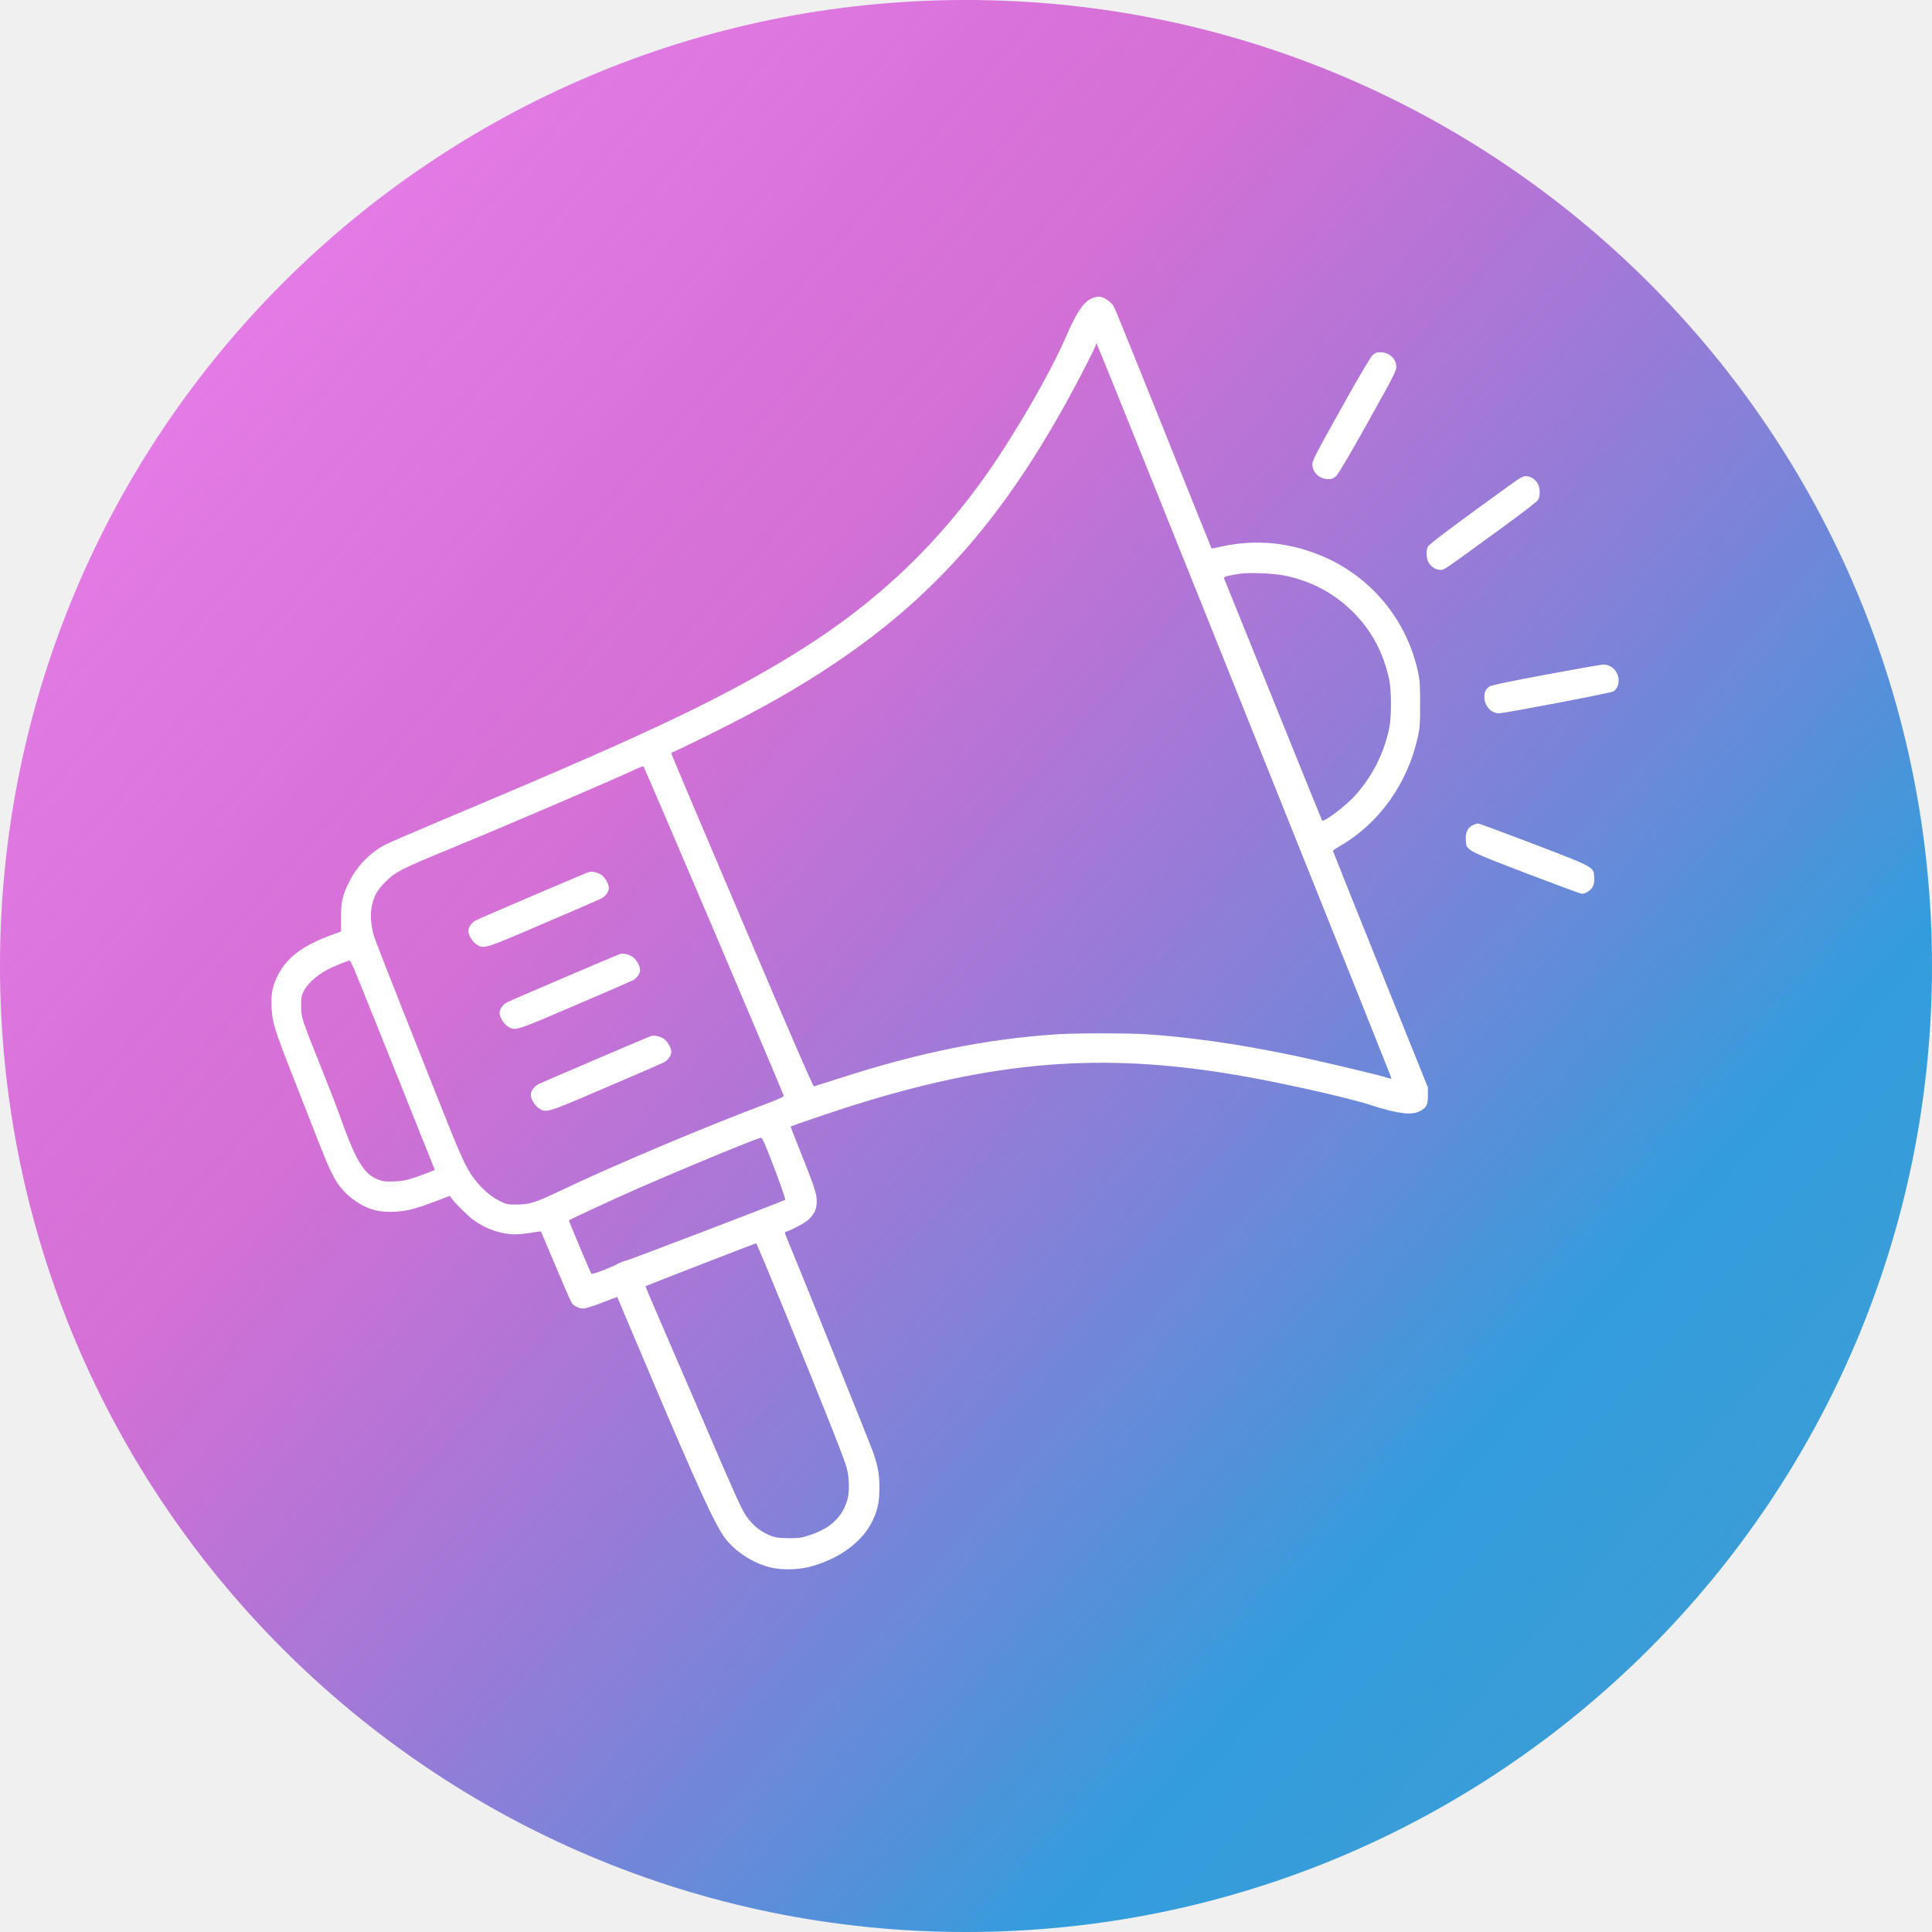
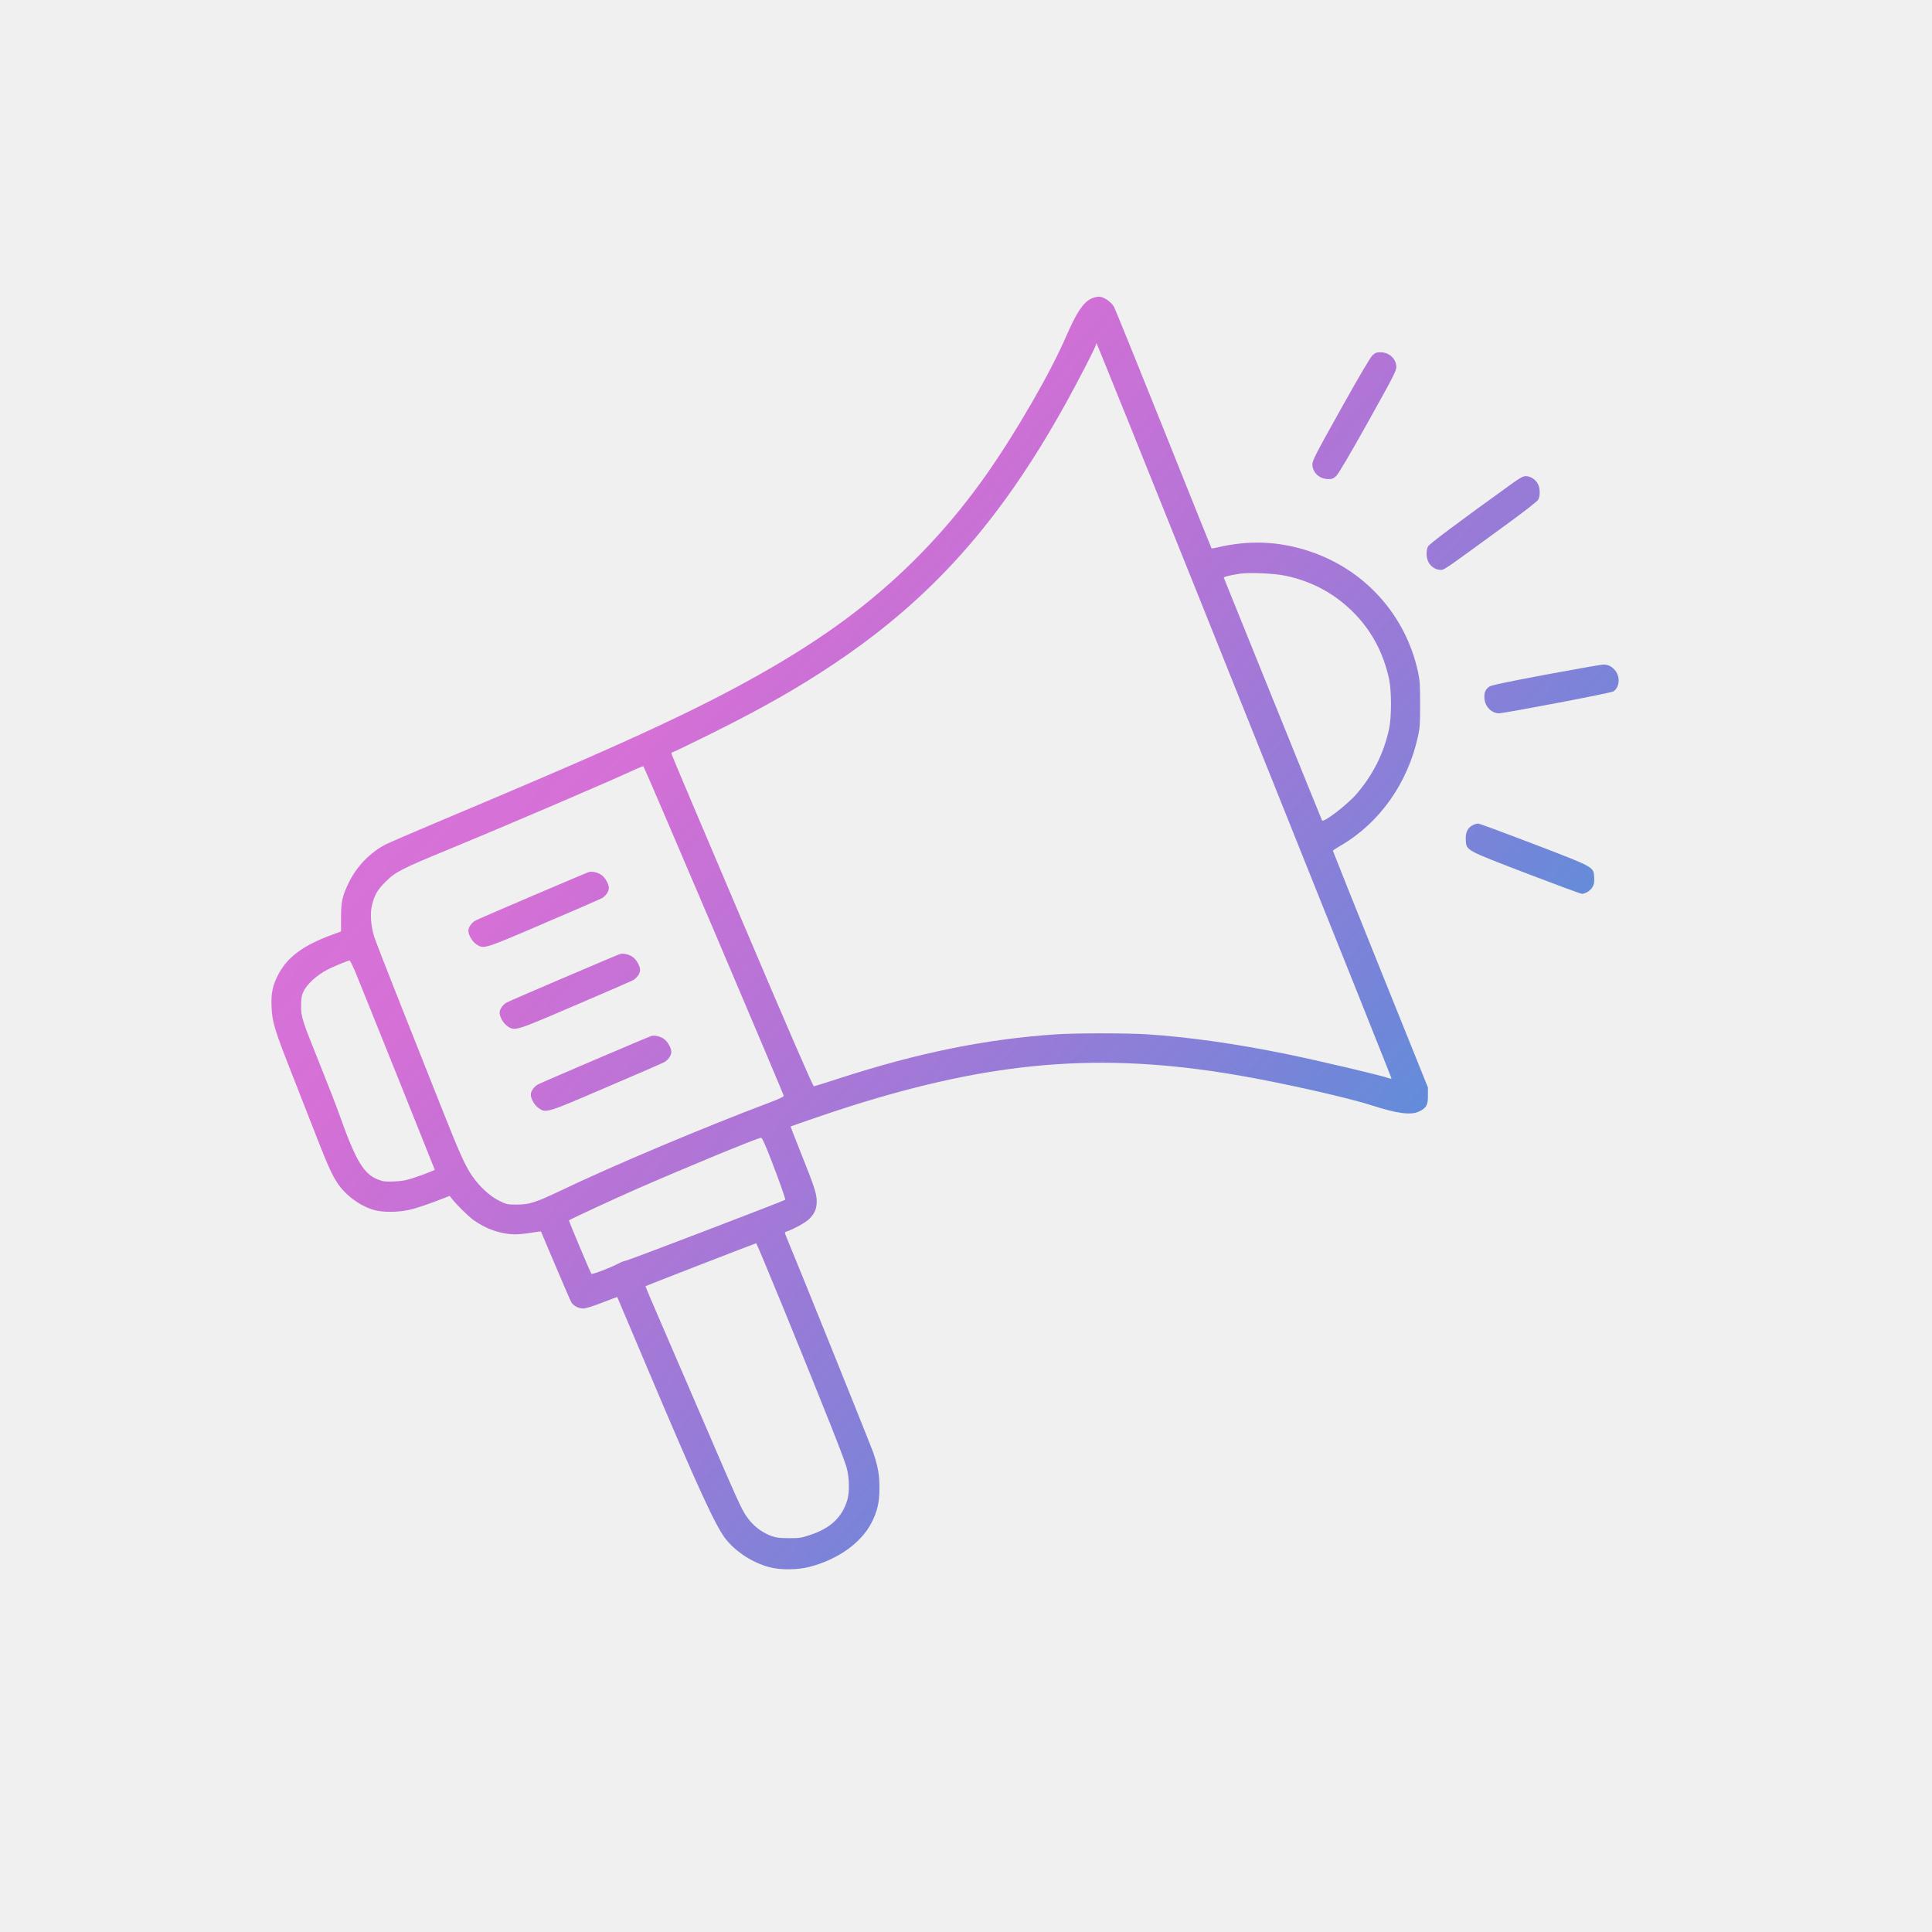
<svg xmlns="http://www.w3.org/2000/svg" width="1980" height="1980" viewBox="0 0 1980 1980" fill="none">
  <g clip-path="url(#clip0_12_9)">
    <path d="M1980 990C1980 443.238 1536.76 0 990 0C443.238 0 0 443.238 0 990C0 1536.76 443.238 1980 990 1980C1536.76 1980 1980 1536.76 1980 990Z" fill="url(#paint0_linear_12_9)" />
-     <path d="M1118.2 306.1C1109.9 310.2 1103.1 320.6 1092.5 345C1076.8 381.5 1041.3 443 1011.4 485.6C975.199 537.2 933.499 581.8 884.699 620.7C837.399 658.6 776.299 695.3 696.799 733.6C640.799 760.5 580.999 786.7 449.499 842C423.099 853.1 398.599 863.7 394.899 865.6C379.299 873.8 365.9 887.6 358 903.5C350.9 917.8 349.5 923.7 349.5 940.5V954.6L340.5 957.9C310.7 968.8 294.6 980.8 285.2 998.7C279.3 1010.1 277.7 1017.8 278.3 1032C279 1047.9 281.2 1055 300.7 1104.5C309.8 1127.6 321.199 1156.7 325.999 1169.1C336.199 1195.1 340.4 1204.3 346 1212.7C354.6 1225.7 370.699 1237.1 385.099 1240.5C393.799 1242.5 407.599 1242.4 418.499 1240.1C426.299 1238.5 438.499 1234.4 456.199 1227.4L460.899 1225.6L463.199 1228.6C467.999 1234.8 479.799 1246.4 485.599 1250.6C498.499 1259.8 513.799 1265 528.299 1265C531.699 1265 538.799 1264.3 544.199 1263.4C549.599 1262.5 554.199 1261.9 554.399 1262.1C554.499 1262.3 561.299 1278.2 569.399 1297.5C577.499 1316.7 584.799 1333.5 585.599 1334.8C587.899 1338.4 592.999 1341 597.699 1341C600.399 1341 607.099 1338.9 617.099 1335C625.499 1331.7 632.499 1329.1 632.599 1329.3C632.699 1329.4 644.999 1358.5 659.999 1394C715.099 1524.5 733.699 1565.2 744.399 1578.1C755.099 1591.1 771.999 1601.8 788.499 1606.1C800.299 1609.2 817.299 1609 829.999 1605.7C858.499 1598.2 881.899 1581.7 892.799 1561.3C899.099 1549.3 901.299 1540.1 901.299 1525C901.299 1511.4 899.899 1503.5 894.999 1488.8C892.799 1482.3 817.199 1294.6 805.499 1266.7C804.099 1263.2 804.099 1262.9 805.699 1262.3C813.099 1259.8 824.599 1253.5 828.599 1249.9C834.699 1244.2 836.999 1239.2 836.999 1231.1C836.999 1223.4 834.799 1216.5 820.399 1180.6C814.699 1166.3 810.099 1154.6 810.299 1154.5C811.099 1153.9 854.299 1139.1 868.999 1134.5C1017.4 1087.3 1128.2 1078.1 1266.5 1101.6C1311 1109.1 1380.6 1124.7 1405 1132.6C1432.8 1141.5 1446.3 1143.2 1455 1138.8C1462 1135.2 1463.5 1132.3 1463.4 1122.7V1114.5L1414.7 993.6C1387.9 927 1366 872.3 1366 871.9C1366 871.6 1369.5 869.2 1373.8 866.7C1413.8 843.5 1442.7 802.7 1453.2 754.7C1455.2 745.8 1455.4 741.6 1455.4 721.5C1455.4 701.5 1455.1 697.2 1453.2 688.4C1440.5 630.2 1398.7 583.8 1342.1 565C1310.8 554.6 1280.2 553.3 1247.3 561.1C1244.4 561.8 1241.8 562.2 1241.6 561.9C1241.4 561.7 1219.3 506.8 1192.6 440C1165.8 373.2 1142.9 316.7 1141.7 314.5C1138.8 309.3 1131 304 1126.1 304C1124.1 304 1120.6 305 1118.2 306.1ZM1233 622.7C1395.9 1029 1426 1104.4 1426 1105.2C1426 1105.6 1424.8 1105.5 1423.4 1105C1416.3 1102.3 1350.7 1086.8 1317.7 1080.1C1266.9 1069.7 1217.3 1062.7 1175.5 1060C1154.9 1058.7 1102.5 1058.7 1082.8 1060C1009.9 1064.9 941.299 1078.8 858.999 1105.5C846.099 1109.7 834.899 1113.2 834.099 1113.3C833.199 1113.4 809.499 1058.9 760.899 944.5C721.299 851.5 688.699 774.5 688.399 773.2C687.999 771.8 688.199 771 689.099 771C689.799 771 706.999 762.7 727.399 752.6C780.999 726 817.899 705 854.599 680.4C954.999 613.3 1025.3 534.2 1092.2 413.5C1106.1 388.4 1123 355.5 1123 353.6C1123 352.7 1123.3 352 1123.8 352C1124.2 352 1173.3 473.8 1233 622.7ZM1317.2 590C1343.7 595.6 1365.8 607.2 1384.9 625.5C1404.7 644.6 1417.5 667.8 1423.6 696C1426.2 707.9 1426.2 735.1 1423.6 747C1418.2 772.2 1407 794.3 1389.9 814.1C1380.2 825.2 1356.3 843.4 1354.9 840.8C1354.5 840.1 1331.8 784.1 1304.5 716.5C1277.2 648.8 1254.6 593 1254.3 592.3C1253.8 591.2 1258.6 589.9 1270.5 588C1280.2 586.5 1306.1 587.6 1317.2 590ZM731.599 953.5C770.899 1045.9 803.099 1122.1 803.199 1122.9C803.399 1123.9 798.899 1126.1 787.999 1130.2C722.799 1154.7 627.899 1194.7 574.999 1220C548.799 1232.5 542.599 1234.5 529.399 1234.5C519.799 1234.5 519.099 1234.3 511.599 1230.6C501.899 1225.8 491.199 1215.9 483.499 1204.6C476.499 1194.3 470.699 1181.3 450.999 1131.5C442.199 1109.5 424.099 1063.8 410.699 1030C397.199 996.1 384.999 964.6 383.499 960C379.999 948.7 379.099 935.9 381.399 927C384.099 916.6 386.799 912 395.399 903.4C405.499 893.4 412.099 890.1 460.499 870.2C518.499 846.3 624.299 801 651.999 788.1C655.599 786.5 658.899 785.2 659.399 785.3C659.799 785.5 692.299 861.2 731.599 953.5ZM363.3 994C365.5 999.2 384.899 1047.5 406.499 1101.2L445.599 1198.9L440.799 1201C438.199 1202.1 431.199 1204.7 425.299 1206.7C416.399 1209.7 412.699 1210.4 403.999 1210.8C394.999 1211.1 392.699 1210.9 387.799 1209C372.799 1203.4 364.7 1189.9 347.7 1142C344.7 1133.5 336.099 1111.4 328.699 1093C309.3 1044.7 308.6 1042.5 308.6 1031C308.6 1023.3 309 1020.6 310.7 1016.8C314.5 1008.6 324.4 999.5 336 993.5C341.5 990.6 357.4 984.1 358.3 984.4C358.8 984.5 361 988.8 363.3 994ZM789.799 1187.4C798.499 1209.8 805.299 1229 804.699 1229.6C803.599 1230.7 643.199 1292 641.399 1292C640.199 1292 636.699 1293.4 633.599 1295C625.199 1299.5 606.899 1306.4 606.099 1305.4C604.999 1304.1 582.699 1251 583.099 1250.7C585.499 1249 628.999 1228.9 651.899 1218.8C702.599 1196.6 776.499 1166.1 779.999 1166C780.999 1166 784.099 1172.6 789.799 1187.4ZM803.499 1342.2C846.799 1448.4 865.599 1495.8 867.899 1504.9C870.499 1515.3 870.699 1529.2 868.399 1537.1C863.199 1554.9 851.199 1566.2 829.999 1573.2C821.399 1576.1 819.299 1576.4 808.499 1576.4C798.899 1576.3 795.399 1575.9 790.899 1574.3C780.099 1570.3 771.399 1563.4 764.799 1553.7C759.599 1546.1 754.199 1534 723.499 1462.5C709.499 1430 689.799 1384.4 679.699 1361C669.499 1337.6 661.299 1318.3 661.599 1318.1C661.999 1317.7 774.099 1274.2 774.999 1274.1C775.299 1274 788.099 1304.7 803.499 1342.2Z" fill="white" />
-     <path d="M603.5 893.7C601.1 894.3 493 940.5 487.7 943.2C483.5 945.3 480 950.2 480 953.9C480 958.2 484 965 488.2 967.8C495.8 972.8 495.6 972.9 557 946.5C587.5 933.5 614.2 921.9 616.3 920.8C620.5 918.7 624 913.8 624 910.1C624 905.9 620 899 616.1 896.5C612.3 894 606.9 892.8 603.5 893.7Z" fill="white" />
-     <path d="M635.5 977.7C633.1 978.3 525 1024.5 519.7 1027.2C515.5 1029.3 512 1034.2 512 1037.9C512 1042.2 516 1049 520.2 1051.8C527.8 1056.8 527.6 1056.9 589 1030.5C619.5 1017.5 646.2 1005.9 648.3 1004.8C652.5 1002.7 656 997.8 656 994.1C656 989.9 652 983 648.1 980.5C644.3 978 638.9 976.8 635.5 977.7Z" fill="white" />
-     <path d="M667.5 1061.7C665.1 1062.3 557 1108.5 551.7 1111.2C547.5 1113.3 544 1118.2 544 1121.9C544 1126.2 548 1133 552.2 1135.8C559.8 1140.8 559.6 1140.9 621 1114.5C651.5 1101.5 678.2 1089.9 680.3 1088.8C684.5 1086.7 688 1081.8 688 1078.1C688 1073.9 684 1067 680.1 1064.5C676.3 1062 670.9 1060.8 667.5 1061.7Z" fill="white" />
-     <path d="M1406.5 364.2C1404.3 366.4 1392.9 385.6 1374 419.5C1348 466 1345 471.9 1345 475.9C1345 484.3 1352.3 491 1361.4 491C1365.2 491 1366.6 490.4 1369.5 487.7C1371.7 485.6 1383.1 466.4 1402 432.5C1428 386 1431 380.1 1431 376.1C1431 367.7 1423.7 361 1414.6 361C1410.8 361 1409.4 361.6 1406.5 364.2Z" fill="white" />
-     <path d="M1549.3 495.8C1493.3 536.1 1464.8 557.5 1463.5 560C1461.4 564 1461.6 571.8 1463.9 576C1466.3 580.7 1471.4 584 1476.1 584C1480.3 584 1476.8 586.4 1538.3 541.6C1562.2 524.2 1575.5 513.9 1576.5 512C1578.6 508 1578.4 500.2 1576.1 496C1573.7 491.3 1568.6 488 1563.9 488C1560.8 488 1558.3 489.4 1549.3 495.8Z" fill="white" />
-     <path d="M1583.6 691.5C1542.8 699.2 1528 702.3 1526.1 703.8C1522.2 706.7 1520.9 709.9 1521.3 715.7C1521.9 724.2 1528.6 731 1536.2 731C1542.5 730.9 1651 710.2 1653.5 708.6C1659.7 704.5 1660.7 694.3 1655.6 687.5C1652.1 683 1648.1 681 1642.8 681.1C1640.4 681.2 1613.8 685.9 1583.6 691.5Z" fill="white" />
-     <path d="M1509.1 845.8C1503.9 848.6 1501.8 853.2 1502.2 860.8C1502.9 871.7 1501.2 870.8 1564.2 895C1594.3 906.5 1619.9 916 1621.2 916C1624.9 916 1630.2 912.6 1632.2 908.9C1633.7 906.3 1634 904 1633.8 899.2C1633.1 888.3 1634.8 889.2 1571.8 865C1541.7 853.5 1516.1 844 1514.8 844C1513.5 844 1510.9 844.8 1509.1 845.8Z" fill="white" />
+     <path d="M1118.2 306.1C1109.9 310.2 1103.1 320.6 1092.5 345C1076.8 381.5 1041.3 443 1011.4 485.6C975.199 537.2 933.499 581.8 884.699 620.7C837.399 658.6 776.299 695.3 696.799 733.6C640.799 760.5 580.999 786.7 449.499 842C423.099 853.1 398.599 863.7 394.899 865.6C379.299 873.8 365.9 887.6 358 903.5C350.9 917.8 349.5 923.7 349.5 940.5V954.6L340.5 957.9C310.7 968.8 294.6 980.8 285.2 998.7C279.3 1010.1 277.7 1017.8 278.3 1032C279 1047.9 281.2 1055 300.7 1104.5C309.8 1127.6 321.199 1156.7 325.999 1169.1C336.199 1195.1 340.4 1204.3 346 1212.7C354.6 1225.7 370.699 1237.1 385.099 1240.5C393.799 1242.5 407.599 1242.4 418.499 1240.1C426.299 1238.5 438.499 1234.4 456.199 1227.4L460.899 1225.6L463.199 1228.6C467.999 1234.8 479.799 1246.4 485.599 1250.6C498.499 1259.8 513.799 1265 528.299 1265C531.699 1265 538.799 1264.3 544.199 1263.4C549.599 1262.5 554.199 1261.9 554.399 1262.1C554.499 1262.3 561.299 1278.2 569.399 1297.5C577.499 1316.7 584.799 1333.5 585.599 1334.8C587.899 1338.4 592.999 1341 597.699 1341C600.399 1341 607.099 1338.9 617.099 1335C625.499 1331.7 632.499 1329.1 632.599 1329.3C632.699 1329.4 644.999 1358.5 659.999 1394C715.099 1524.5 733.699 1565.2 744.399 1578.1C755.099 1591.1 771.999 1601.8 788.499 1606.1C800.299 1609.2 817.299 1609 829.999 1605.7C858.499 1598.2 881.899 1581.7 892.799 1561.3C899.099 1549.3 901.299 1540.1 901.299 1525C901.299 1511.4 899.899 1503.5 894.999 1488.8C892.799 1482.3 817.199 1294.6 805.499 1266.7C804.099 1263.2 804.099 1262.9 805.699 1262.3C813.099 1259.8 824.599 1253.5 828.599 1249.9C834.699 1244.2 836.999 1239.2 836.999 1231.1C836.999 1223.4 834.799 1216.5 820.399 1180.6C814.699 1166.3 810.099 1154.6 810.299 1154.5C811.099 1153.9 854.299 1139.1 868.999 1134.5C1017.4 1087.3 1128.2 1078.1 1266.5 1101.6C1311 1109.1 1380.6 1124.7 1405 1132.6C1432.8 1141.5 1446.3 1143.2 1455 1138.8C1462 1135.2 1463.5 1132.3 1463.4 1122.7V1114.5L1414.7 993.6C1387.9 927 1366 872.3 1366 871.9C1366 871.6 1369.5 869.2 1373.8 866.7C1413.8 843.5 1442.7 802.7 1453.2 754.7C1455.2 745.8 1455.4 741.6 1455.4 721.5C1455.4 701.5 1455.1 697.2 1453.2 688.4C1440.5 630.2 1398.7 583.8 1342.1 565C1310.8 554.6 1280.2 553.3 1247.3 561.1C1244.4 561.8 1241.8 562.2 1241.6 561.9C1241.4 561.7 1219.3 506.8 1192.6 440C1165.8 373.2 1142.9 316.7 1141.7 314.5C1138.8 309.3 1131 304 1126.1 304C1124.1 304 1120.6 305 1118.2 306.1ZM1233 622.7C1395.9 1029 1426 1104.4 1426 1105.2C1426 1105.6 1424.8 1105.5 1423.4 1105C1416.3 1102.3 1350.7 1086.8 1317.7 1080.1C1266.9 1069.7 1217.3 1062.7 1175.5 1060C1154.9 1058.7 1102.5 1058.7 1082.8 1060C1009.9 1064.9 941.299 1078.8 858.999 1105.5C846.099 1109.7 834.899 1113.2 834.099 1113.3C833.199 1113.4 809.499 1058.9 760.899 944.5C721.299 851.5 688.699 774.5 688.399 773.2C687.999 771.8 688.199 771 689.099 771C689.799 771 706.999 762.7 727.399 752.6C780.999 726 817.899 705 854.599 680.4C954.999 613.3 1025.3 534.2 1092.2 413.5C1106.1 388.4 1123 355.5 1123 353.6C1123 352.7 1123.3 352 1123.8 352C1124.2 352 1173.3 473.8 1233 622.7ZM1317.2 590C1343.7 595.6 1365.8 607.2 1384.9 625.5C1404.7 644.6 1417.5 667.8 1423.6 696C1426.2 707.9 1426.2 735.1 1423.6 747C1418.2 772.2 1407 794.3 1389.9 814.1C1380.2 825.2 1356.3 843.4 1354.9 840.8C1354.5 840.1 1331.8 784.1 1304.5 716.5C1277.2 648.8 1254.6 593 1254.3 592.3C1253.8 591.2 1258.6 589.9 1270.5 588C1280.2 586.5 1306.1 587.6 1317.2 590ZM731.599 953.5C770.899 1045.9 803.099 1122.1 803.199 1122.9C803.399 1123.9 798.899 1126.1 787.999 1130.2C722.799 1154.7 627.899 1194.7 574.999 1220C548.799 1232.5 542.599 1234.5 529.399 1234.5C519.799 1234.5 519.099 1234.3 511.599 1230.6C501.899 1225.8 491.199 1215.9 483.499 1204.6C476.499 1194.3 470.699 1181.3 450.999 1131.5C442.199 1109.5 424.099 1063.8 410.699 1030C397.199 996.1 384.999 964.6 383.499 960C379.999 948.7 379.099 935.9 381.399 927C384.099 916.6 386.799 912 395.399 903.4C405.499 893.4 412.099 890.1 460.499 870.2C518.499 846.3 624.299 801 651.999 788.1C655.599 786.5 658.899 785.2 659.399 785.3C659.799 785.5 692.299 861.2 731.599 953.5ZM363.3 994C365.5 999.2 384.899 1047.5 406.499 1101.2L445.599 1198.9L440.799 1201C438.199 1202.1 431.199 1204.7 425.299 1206.7C416.399 1209.7 412.699 1210.4 403.999 1210.8C394.999 1211.1 392.699 1210.9 387.799 1209C372.799 1203.4 364.7 1189.9 347.7 1142C344.7 1133.5 336.099 1111.4 328.699 1093C309.3 1044.7 308.6 1042.5 308.6 1031C308.6 1023.3 309 1020.6 310.7 1016.8C314.5 1008.6 324.4 999.5 336 993.5C341.5 990.6 357.4 984.1 358.3 984.4C358.8 984.5 361 988.8 363.3 994ZM789.799 1187.4C798.499 1209.8 805.299 1229 804.699 1229.6C803.599 1230.7 643.199 1292 641.399 1292C640.199 1292 636.699 1293.4 633.599 1295C625.199 1299.5 606.899 1306.4 606.099 1305.4C604.999 1304.1 582.699 1251 583.099 1250.7C585.499 1249 628.999 1228.9 651.899 1218.8C702.599 1196.6 776.499 1166.1 779.999 1166C780.999 1166 784.099 1172.6 789.799 1187.4ZM803.499 1342.2C846.799 1448.4 865.599 1495.8 867.899 1504.9C870.499 1515.3 870.699 1529.2 868.399 1537.1C863.199 1554.9 851.199 1566.2 829.999 1573.2C821.399 1576.1 819.299 1576.4 808.499 1576.4C798.899 1576.3 795.399 1575.9 790.899 1574.3C780.099 1570.3 771.399 1563.4 764.799 1553.7C759.599 1546.1 754.199 1534 723.499 1462.5C709.499 1430 689.799 1384.4 679.699 1361C669.499 1337.6 661.299 1318.3 661.599 1318.1C661.999 1317.7 774.099 1274.2 774.999 1274.1C775.299 1274 788.099 1304.7 803.499 1342.2Z" fill="url(#gradient1)" />
+     <path d="M603.5 893.7C601.1 894.3 493 940.5 487.7 943.2C483.5 945.3 480 950.2 480 953.9C480 958.2 484 965 488.2 967.8C495.8 972.8 495.6 972.9 557 946.5C587.5 933.5 614.2 921.9 616.3 920.8C620.5 918.7 624 913.8 624 910.1C624 905.9 620 899 616.1 896.5C612.3 894 606.9 892.8 603.5 893.7Z" fill="url(#gradient1)" />
+     <path d="M635.5 977.7C633.1 978.3 525 1024.5 519.7 1027.2C515.5 1029.3 512 1034.2 512 1037.9C512 1042.2 516 1049 520.2 1051.8C527.8 1056.8 527.6 1056.9 589 1030.5C619.5 1017.5 646.2 1005.9 648.3 1004.8C652.5 1002.7 656 997.8 656 994.1C656 989.9 652 983 648.1 980.5C644.3 978 638.9 976.8 635.5 977.7Z" fill="url(#gradient1)" />
+     <path d="M667.5 1061.7C665.1 1062.3 557 1108.5 551.7 1111.2C547.5 1113.3 544 1118.2 544 1121.9C544 1126.2 548 1133 552.2 1135.8C559.8 1140.8 559.6 1140.9 621 1114.5C651.5 1101.5 678.2 1089.9 680.3 1088.8C684.5 1086.7 688 1081.8 688 1078.1C688 1073.9 684 1067 680.1 1064.5C676.3 1062 670.9 1060.8 667.5 1061.7Z" fill="url(#gradient1)" />
+     <path d="M1406.5 364.2C1404.3 366.4 1392.9 385.6 1374 419.5C1348 466 1345 471.9 1345 475.9C1345 484.3 1352.3 491 1361.4 491C1365.2 491 1366.6 490.4 1369.5 487.7C1371.7 485.6 1383.1 466.4 1402 432.5C1428 386 1431 380.1 1431 376.1C1431 367.7 1423.7 361 1414.6 361C1410.8 361 1409.4 361.6 1406.5 364.2Z" fill="url(#gradient1)" />
+     <path d="M1549.3 495.8C1493.3 536.1 1464.8 557.5 1463.5 560C1461.4 564 1461.6 571.8 1463.9 576C1466.3 580.7 1471.4 584 1476.1 584C1480.3 584 1476.8 586.4 1538.3 541.6C1562.2 524.2 1575.5 513.9 1576.5 512C1578.6 508 1578.4 500.2 1576.1 496C1573.7 491.3 1568.6 488 1563.9 488C1560.8 488 1558.3 489.4 1549.3 495.8Z" fill="url(#gradient1)" />
+     <path d="M1583.6 691.5C1542.8 699.2 1528 702.3 1526.1 703.8C1522.2 706.7 1520.9 709.9 1521.3 715.7C1521.9 724.2 1528.6 731 1536.2 731C1542.5 730.9 1651 710.2 1653.5 708.6C1659.7 704.5 1660.7 694.3 1655.6 687.5C1652.1 683 1648.1 681 1642.8 681.1C1640.4 681.2 1613.8 685.9 1583.6 691.5Z" fill="url(#gradient1)" />
+     <path d="M1509.1 845.8C1503.9 848.6 1501.8 853.2 1502.2 860.8C1502.9 871.7 1501.2 870.8 1564.2 895C1594.3 906.5 1619.9 916 1621.2 916C1624.9 916 1630.2 912.6 1632.2 908.9C1633.7 906.3 1634 904 1633.8 899.2C1633.1 888.3 1634.8 889.2 1571.8 865C1541.7 853.5 1516.1 844 1514.8 844C1513.5 844 1510.9 844.8 1509.1 845.8Z" fill="url(#gradient1)" />
  </g>
  <defs>
-     <linearGradient id="paint0_linear_12_9" x1="0" y1="0" x2="2099.34" y2="1844.14" gradientUnits="userSpaceOnUse">
+     <linearGradient id="gradient1" x1="0" y1="0" x2="2099.34" y2="1844.14" gradientUnits="userSpaceOnUse">
      <stop stop-color="#F16BF3cc" />
      <stop offset="0.359" stop-color="#C630C9aa" />
      <stop offset="0.754" stop-color="#339DDC" />
      <stop offset="1" stop-color="#3696CFee" />
    </linearGradient>
    <clipPath id="clip0_12_9">
-       <rect width="1980" height="1980" fill="white" />
+       <rect width="1980" height="1980" fill="url(#gradient1)" />
    </clipPath>
  </defs>
</svg>
